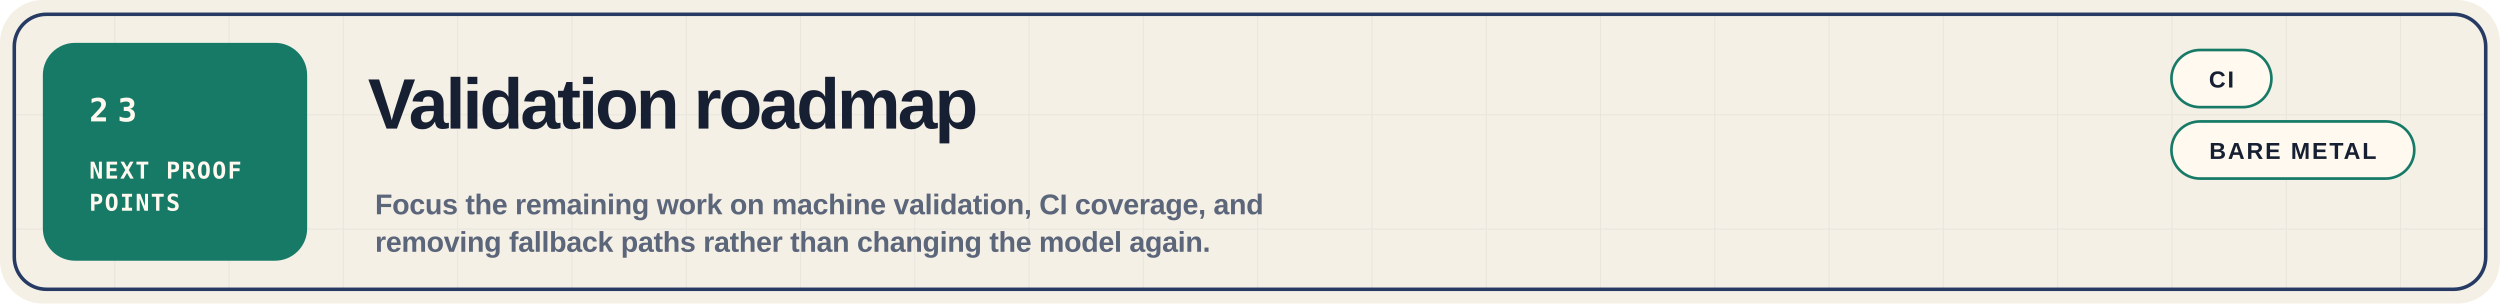
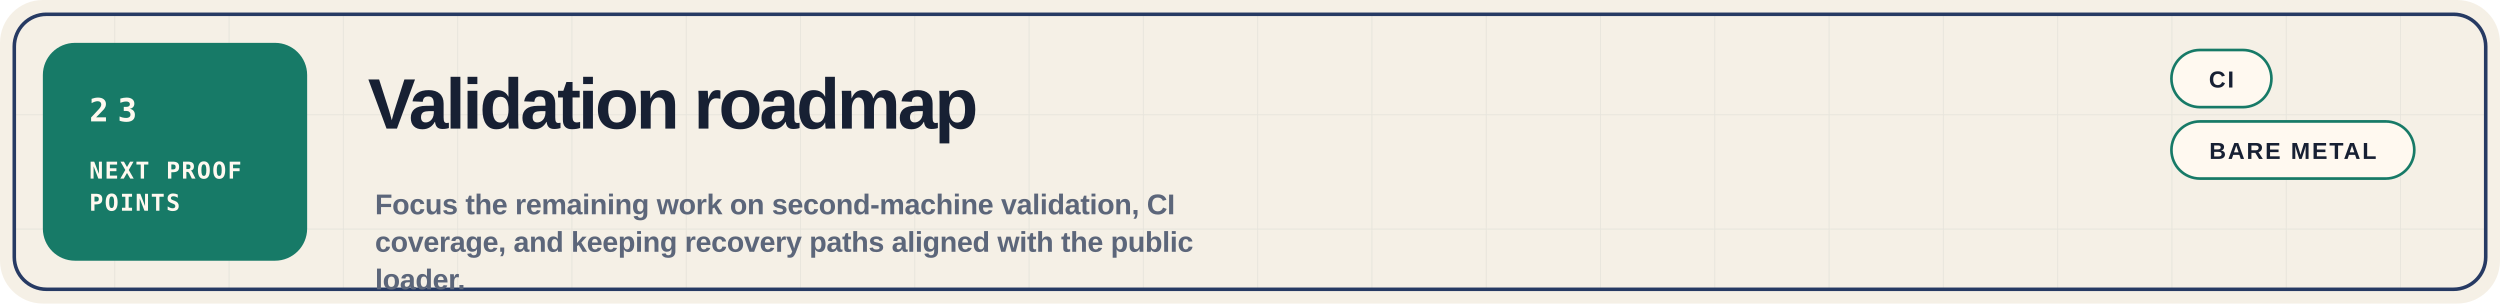
<svg xmlns="http://www.w3.org/2000/svg" width="1400" height="170" viewBox="0 0 1400 170" fill="none" role="img" aria-label="Validation roadmap">
  <defs>
    <pattern id="grid-scripts-validation-roadmap-svg" width="64" height="64" patternUnits="userSpaceOnUse">
      <path d="M 64 0 L 0 0 0 64" fill="none" stroke="#263A63" stroke-opacity="0.07" stroke-width="1" />
    </pattern>
  </defs>
  <rect width="1400" height="170" rx="24" fill="#F5F0E6" />
  <rect x="8" y="8" width="1384" height="154" rx="18" fill="url(#grid-scripts-validation-roadmap-svg)" stroke="#263A63" stroke-width="2" />
  <rect x="24" y="24" width="148" height="122" rx="18" fill="#177A67" />
  <text x="50" y="68" fill="#FFF9F0" font-size="18" font-weight="700" letter-spacing="0.28em" font-family="IBM Plex Mono, SFMono-Regular, Menlo, Consolas, monospace">23</text>
  <text x="50" y="100" fill="#FFF9F0" font-size="13" font-weight="700" letter-spacing="0.06em" font-family="IBM Plex Mono, SFMono-Regular, Menlo, Consolas, monospace">NEXT PROOF</text>
  <text x="50" y="118" fill="#FFF9F0" font-size="13" font-weight="700" letter-spacing="0.06em" font-family="IBM Plex Mono, SFMono-Regular, Menlo, Consolas, monospace">POINTS</text>
  <text x="206" y="72" fill="#172033" font-size="40" font-weight="760" letter-spacing="-0.04em" font-family="IBM Plex Sans, Avenir Next, Segoe UI, Helvetica Neue, Arial, sans-serif">Validation roadmap</text>
-   <text x="210" y="120" fill="#5C667A" font-size="16" font-weight="600" letter-spacing="-0.01em" font-family="IBM Plex Sans, Avenir Next, Segoe UI, Helvetica Neue, Arial, sans-serif">Focus the remaining work on machine validation, CI coverage, and</text>
-   <text x="210" y="141" fill="#5C667A" font-size="16" font-weight="600" letter-spacing="-0.01em" font-family="IBM Plex Sans, Avenir Next, Segoe UI, Helvetica Neue, Arial, sans-serif">removing fallback paths rather than changing the model again.</text>
+   <text x="210" y="120" fill="#5C667A" font-size="16" font-weight="600" letter-spacing="-0.01em" font-family="IBM Plex Sans, Avenir Next, Segoe UI, Helvetica Neue, Arial, sans-serif">Focus the remaining work on second-machine validation, CI</text>
+   <text x="210" y="141" fill="#5C667A" font-size="16" font-weight="600" letter-spacing="-0.01em" font-family="IBM Plex Sans, Avenir Next, Segoe UI, Helvetica Neue, Arial, sans-serif">coverage, and keeping recovery paths aligned with the public</text>
+   <text x="210" y="162" fill="#5C667A" font-size="16" font-weight="600" letter-spacing="-0.01em" font-family="IBM Plex Sans, Avenir Next, Segoe UI, Helvetica Neue, Arial, sans-serif">loader.</text>
  <g transform="translate(1216,28)">
    <rect width="56" height="32" rx="16" fill="#FFF9F0" stroke="#177A67" stroke-width="1.5" />
    <text x="28.0" y="21" text-anchor="middle" fill="#172033" font-size="13" font-weight="700" letter-spacing="0.08em" font-family="IBM Plex Sans, Avenir Next, Segoe UI, Helvetica Neue, Arial, sans-serif">CI</text>
  </g>
  <g transform="translate(1216,68)">
    <rect width="136" height="32" rx="16" fill="#FFF9F0" stroke="#177A67" stroke-width="1.5" />
    <text x="68.0" y="21" text-anchor="middle" fill="#172033" font-size="13" font-weight="700" letter-spacing="0.08em" font-family="IBM Plex Sans, Avenir Next, Segoe UI, Helvetica Neue, Arial, sans-serif">BARE METAL</text>
  </g>
</svg>
